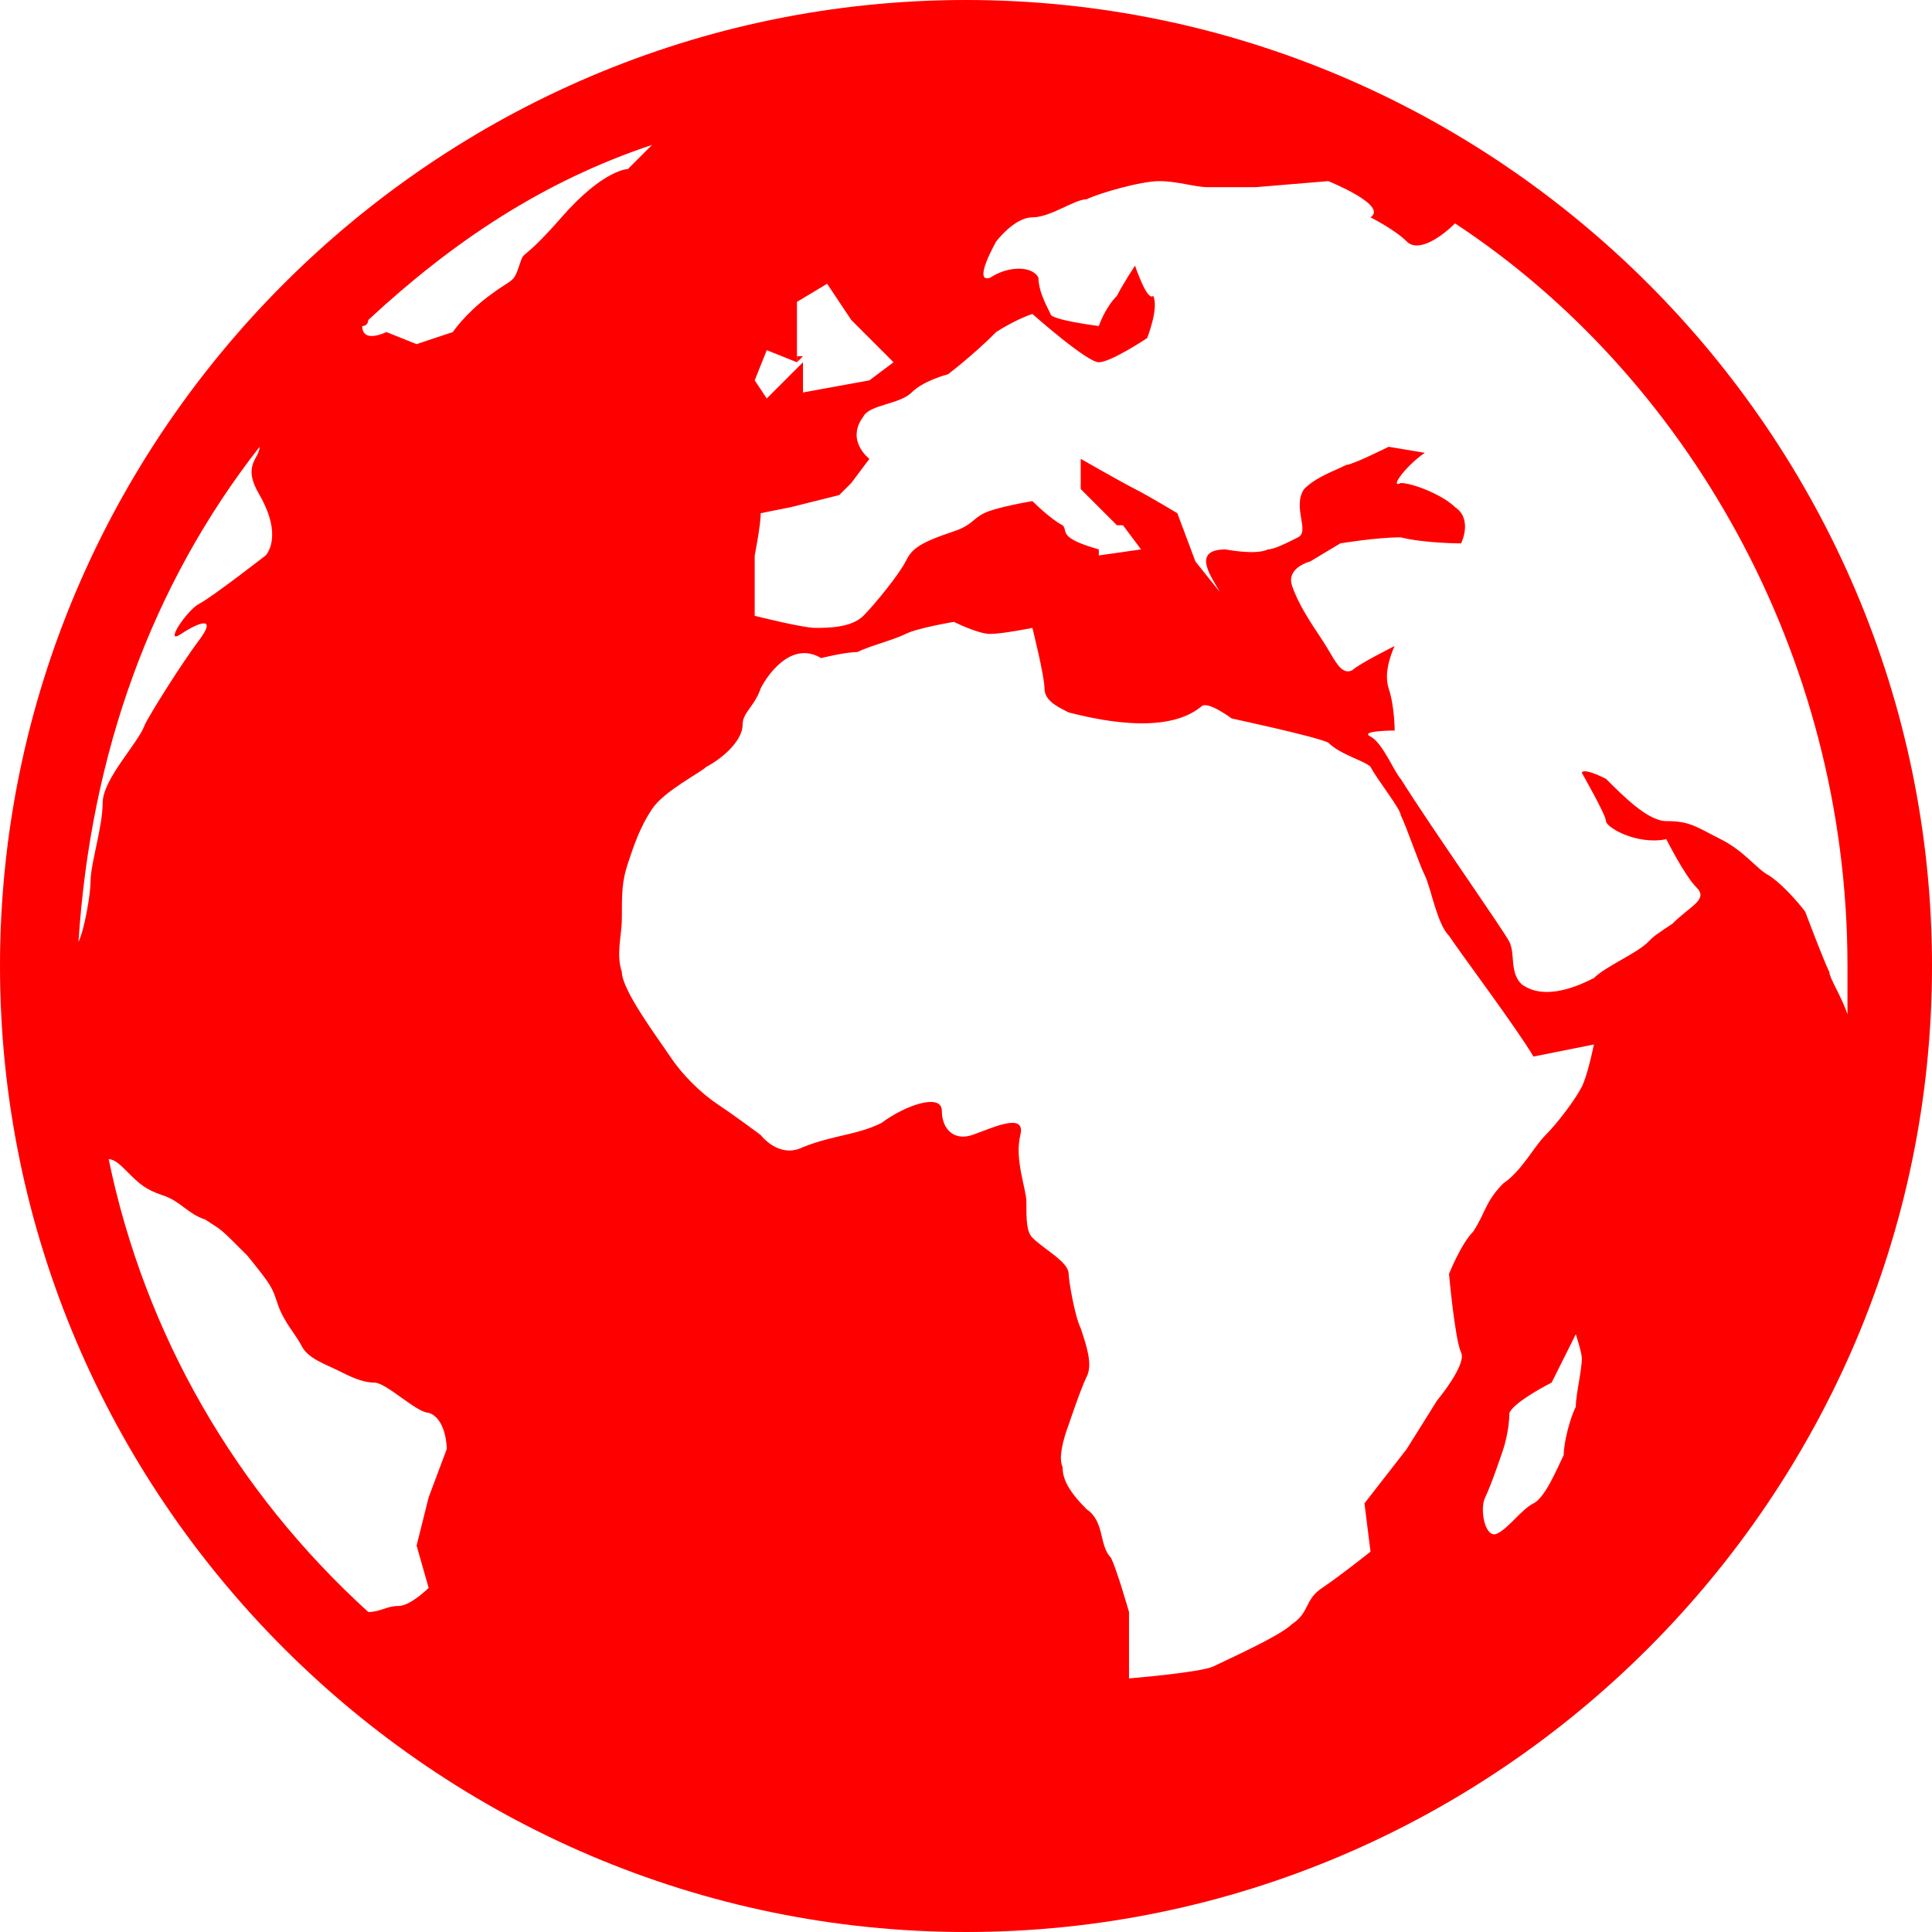
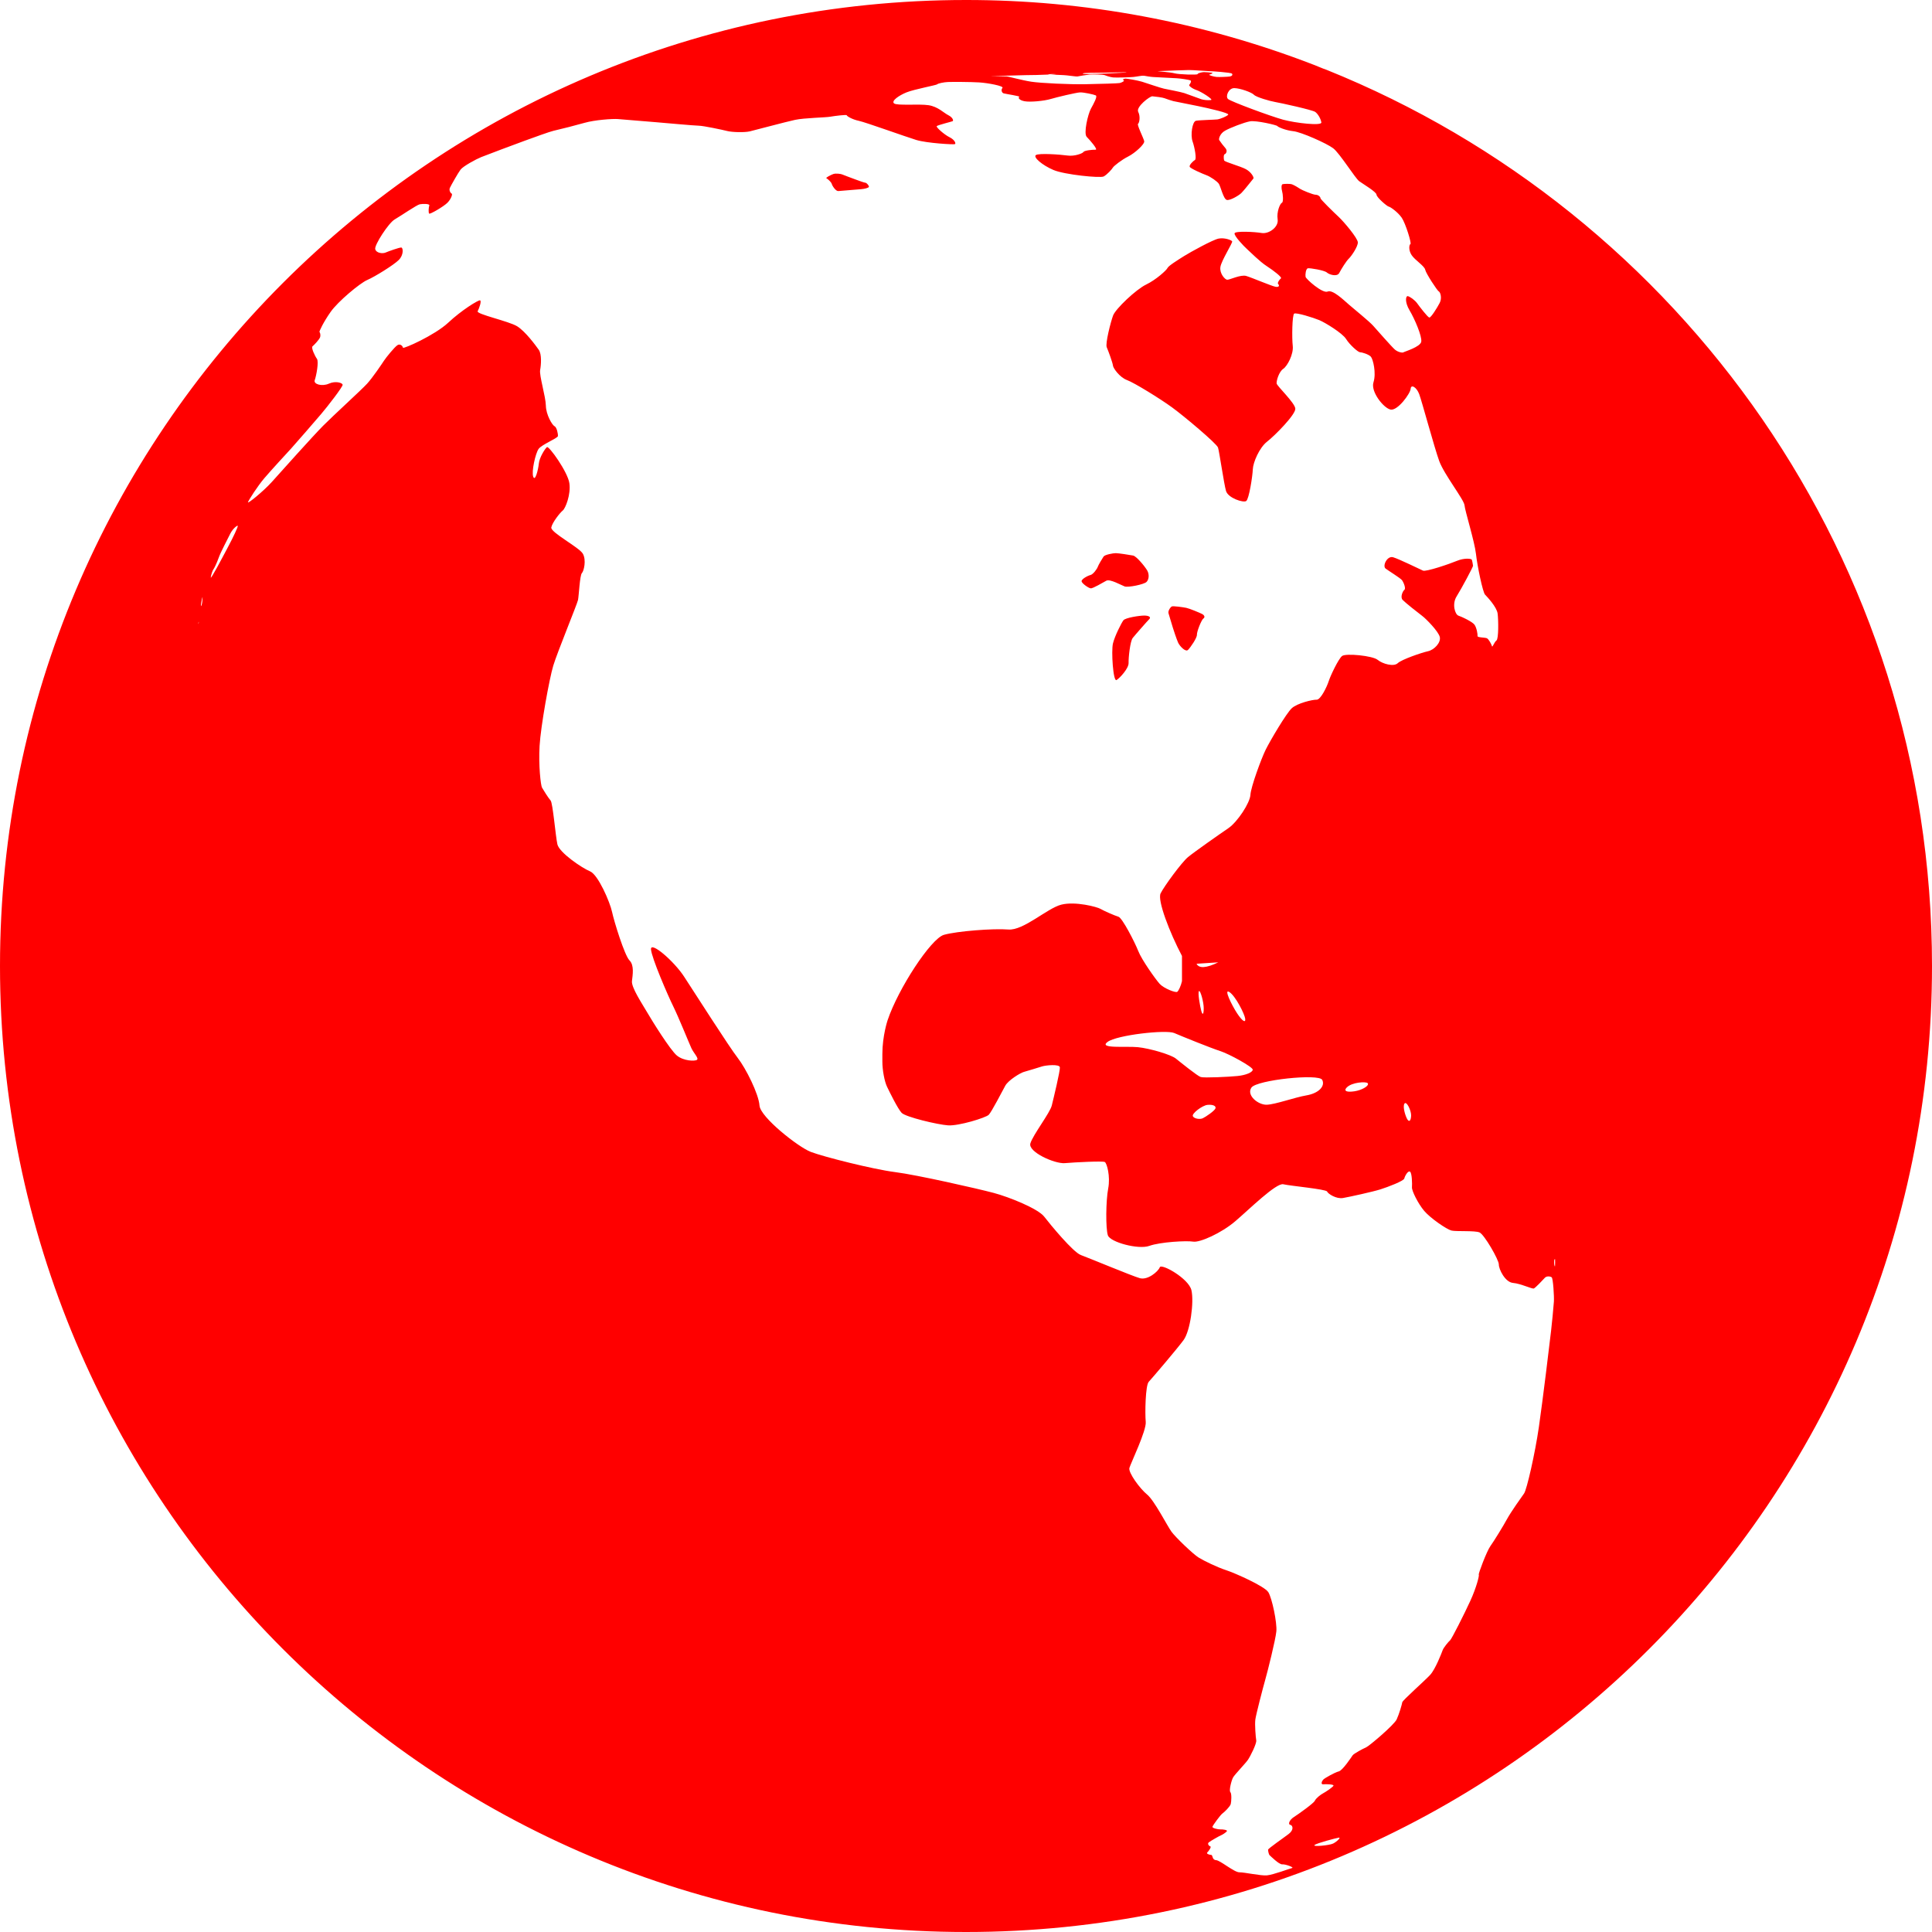
- <svg xmlns="http://www.w3.org/2000/svg" id="Layer_1" viewBox="0 0 32 32" width="36" height="36">
-   <style>
-     .st0{fill:red}
-   </style>
-   <g id="globe-2">
-     <path class="st0" d="M13.2 5.9V6l.1-.1z" />
-     <path class="st0" d="M16 0C7.2 0 0 7.2 0 16s7.2 16 16 16 16-7.2 16-16S24.8 0 16 0zm14.6 16v.8c-.1-.3-.3-.6-.3-.7-.1-.2-.4-1-.4-1s-.3-.4-.6-.6c-.2-.1-.4-.4-.8-.6-.4-.2-.5-.3-.9-.3-.3 0-.7-.4-1-.7-.4-.2-.4-.1-.4-.1s.4.7.4.8.5.4 1 .3c0 0 .3.6.5.8.2.2-.1.3-.4.6-.3.2-.3.2-.4.3-.2.2-.7.4-.9.6-.2.1-.8.4-1.2.1-.2-.2-.1-.5-.2-.7-.1-.2-1.3-1.9-1.8-2.7-.1-.1-.3-.6-.5-.7-.2-.1.4-.1.4-.1s0-.4-.1-.7c-.1-.3.1-.7.1-.7s-.6.3-.7.4c-.2.1-.3-.2-.5-.5s-.4-.6-.5-.9c-.1-.3.3-.4.3-.4l.5-.3s.6-.1 1-.1c.4.1 1 .1 1 .1s.2-.4-.1-.6c-.2-.2-.7-.4-.9-.4-.2.1.1-.3.4-.5l-.6-.1s-.6.3-.7.3c-.2.1-.5.2-.7.4-.2.3.1.7-.1.8-.2.1-.4.2-.5.2-.2.1-.7 0-.7 0-.6 0-.2.5-.1.7l-.4-.5-.3-.8s-.5-.3-.7-.4c-.2-.1-.9-.5-.9-.5v.5l.6.6h.1l.3.4-.7.1v-.1c-.7-.2-.5-.3-.6-.4-.2-.1-.5-.4-.5-.4s-.6.1-.8.2c-.2.1-.2.2-.5.3-.6.2-.7.3-.8.5-.1.2-.5.7-.7.9-.2.2-.6.2-.8.2-.2 0-1-.2-1-.2v-1s.1-.5.1-.7l.5-.1.8-.2.2-.2.3-.4s-.4-.3-.1-.7c.1-.2.6-.2.8-.4.2-.2.6-.3.6-.3s.4-.3.8-.7c0 0 .3-.2.6-.3 0 0 .9.8 1.1.8.2 0 .8-.4.8-.4s.2-.5.1-.7c-.1.1-.3-.5-.3-.5s-.2.3-.3.5c-.2.2-.3.5-.3.5s-.8-.1-.8-.2c-.1-.2-.2-.4-.2-.6-.1-.2-.5-.2-.8 0-.3.1.1-.6.1-.6s.3-.4.6-.4.7-.3.9-.3c.2-.1.9-.3 1.2-.3.3 0 .6.1.8.1h.8L22 3s1 .4.7.6c0 0 .4.2.6.4.2.2.6-.1.8-.3 3.8 2.5 6.5 7.1 6.5 12.3zM4.3 7.4c0 .2-.3.3 0 .8.4.7.1 1 .1 1s-.9.7-1.1.8c-.2.1-.6.7-.3.5.3-.2.6-.3.3.1s-.8 1.2-.9 1.4c-.1.3-.7.9-.7 1.3s-.2 1-.2 1.3c0 .2-.1.8-.2 1 .2-3.1 1.2-5.9 3-8.2zm1.8-2.1C7.5 4 9 3 10.8 2.4l-.4.4s-.4 0-1.1.8c-.7.8-.6.5-.7.8s-.1.2-.5.5-.6.6-.6.6l-.6.2-.5-.2s-.4.2-.4-.1c.1 0 .1-.1.1-.1zm6.6 1.3l-.2-.3.2-.5.5.2V5l.5-.3.4.6.7.7-.4.3-1.1.2V6l-.6.6zm7.2 5.1c.1-.1.5.2.5.2s1.4.3 1.6.4c.2.2.6.3.7.4.1.2.5.7.5.8.1.2.3.8.4 1 .1.2.2.8.4 1 .2.3 1.1 1.5 1.4 2l1-.2s-.1.5-.2.7c-.1.2-.4.6-.6.8-.2.2-.4.6-.7.8-.3.3-.3.5-.5.8-.2.2-.4.7-.4.7s.1 1.1.2 1.3-.4.8-.4.8l-.5.8-.7.9.1.8s-.5.4-.8.6c-.3.2-.2.4-.5.6-.2.2-1.1.6-1.3.7-.2.1-1.4.2-1.4.2v-1.1s-.2-.7-.3-.9c-.2-.2-.1-.6-.4-.8-.3-.3-.4-.5-.4-.7-.1-.2.1-.7.1-.7s.2-.6.3-.8c.1-.2 0-.5-.1-.8-.1-.2-.2-.8-.2-.9 0-.2-.4-.4-.6-.6-.1-.1-.1-.3-.1-.6 0-.2-.2-.7-.1-1.1.1-.4-.5-.1-.8 0-.3.1-.5-.1-.5-.4s-.6-.1-1 .2c-.4.2-.8.2-1.3.4-.4.2-.7-.2-.7-.2s-.4-.3-.7-.5c-.3-.2-.6-.5-.8-.8-.2-.3-.8-1.1-.8-1.4-.1-.3 0-.6 0-.9 0-.4 0-.6.1-.9.1-.3.2-.6.4-.9.2-.3.8-.6.9-.7.2-.1.6-.4.6-.7 0-.2.2-.3.3-.6.1-.2.5-.8 1-.5 0 0 .4-.1.6-.1.2-.1.6-.2.8-.3.2-.1.8-.2.8-.2s.4.2.6.2.7-.1.7-.1.2.8.2 1c0 .2.2.3.4.4.4.1 1.6.4 2.2-.1zm6.3 10.8c0 .2-.1.6-.1.8-.1.2-.2.6-.2.8-.1.2-.3.7-.5.8-.2.1-.4.4-.6.5-.2.1-.3-.4-.2-.6.1-.2.3-.8.3-.8s.1-.3.1-.6c.1-.2.7-.5.7-.5l.4-.8s.1.3.1.4zM1.8 19.2c.1 0 .2.1.3.2.2.2.3.3.6.4.3.1.4.3.7.4.3.2.2.1.7.6.4.5.4.5.5.8.1.3.3.5.4.7.1.2.4.3.6.4.2.1.4.2.6.2.2 0 .7.5.9.5.3.1.3.6.3.6l-.3.8-.2.8.2.7s-.3.3-.5.3-.3.1-.5.1c-2.2-2-3.7-4.6-4.3-7.5z" />
-   </g>
+ <svg xmlns="http://www.w3.org/2000/svg" height="128" width="128">
+   <path fill="red" d="M72.259 38.978c.148.021.797-.38 1.041-.506s.979.295 1.208.38 1.28-.13 1.45-.295c.17-.166.192-.507.049-.759s-.709-.947-.935-.991c-.225-.044-.969-.158-1.147-.159s-.724.1-.81.225c-.085.125-.345.559-.386.685s-.3.494-.481.538c-.181.043-.628.281-.588.428s.45.433.599.454zm2.169 2.119c-.13.172-.572 1.036-.692 1.535-.12.499.012 2.559.237 2.423.226-.136.81-.779.799-1.129-.011-.35.102-1.443.275-1.66s.969-1.123 1.098-1.25c.128-.127-.023-.232-.336-.233-.312-.001-1.25.142-1.381.314z" />
+   <path fill="red" d="M87.878 4.622c-.026 0-.293-.108-.849-.334A63.783 63.783 0 0 0 64 0C28.654 0 0 28.654 0 64c0 35.347 28.654 64 64 64 35.346 0 64-28.653 64-64 0-26.902-16.607-49.912-40.122-59.378zm-4.802 1.656c.146.16 1.074.425 1.412.481.339.057 2.473.523 2.654.659s.362.448.401.692c.039.245-1.719.042-2.532-.18-.814-.222-3.471-1.203-3.654-1.373s.037-.725.421-.719c.384.007 1.151.28 1.298.44zm-5.875-1.583c.193-.01 1.237-.052 1.559-.055.32-.002 1.179.073 1.333.073s1.465.086 1.528.165c.064.079.004.163-.134.188s-.703.045-.88.033c-.178-.012-.589-.131-.475-.158.115-.027.259-.108.168-.122a5.473 5.473 0 0 0-.537-.042c-.114.003-.417.065-.419.133-.002.067-1.258.024-1.524-.052-.268-.076-1.187-.138-1.117-.144.068-.008.305-.009.498-.019zm-4.979.13c.531-.002.991-.01 1.001-.011l.708-.018c.146-.003.542-.009.626-.008.083.001.098.01.033.018-.065.008-1.856.101-2.477.101s-.423-.079.109-.082zm-6.501.218c.182-.004.916-.024 1.232-.037.315-.012.872-.026.973-.027.1-.001.491-.004.748-.011.171-.005.604-.02.914-.032l-.1-.004c-.172-.006.082-.026.209-.028.127-.002.339.007.217.017l-.326.016c.234.01.706.035.883.04.202.004.832.106.916.088.083-.019.609-.108.801-.127.192-.02.917.005.974.033.057.027.372.137.578.159s1.114-.007 1.351-.031c.235-.023.599-.102.695-.083.096.02.47.082.617.087.148.005 1.246.061 1.562.082s.801.099.901.139c.101.04-.015.235-.073.294-.059.059.196.256.492.355.296.099 1.132.628.947.654s-.472.002-.639-.051c-.167-.054-.896-.332-1.132-.409-.236-.077-1.123-.247-1.348-.294s-1.176-.373-1.455-.46c-.278-.086-.992-.208-1.084-.204s-.244.053-.135.103c.108.049-.14.166-.258.19-.119.024-1.206.056-2.27.077s-2.958-.071-3.58-.165c-.623-.093-1.512-.348-1.658-.352s-.625-.01-.74-.013c-.086-.002-.285-.003-.391-.004a.727.727 0 0 1-.067-.001l.067.001c.043 0 .099 0 .179-.002zm-52.565 36.27c-.009.027-.011.054-.011-.008s.018-.136.021-.102-.001.083-.01.11zm.211-1.263c-.027.087-.07.178-.052.007.018-.171.109-.616.105-.456s-.026.362-.053.449zm1.704-3.744c-.396.745-1.131 2.144-1.107 1.946s.142-.502.17-.522c.029-.02.219-.389.355-.777.136-.388.589-1.23.759-1.579s.484-.594.505-.533c.022.06-.285.72-.682 1.465zm73.252 85.833c-.253.126-1.378.228-1.232.1s1.444-.466 1.608-.49c.164-.026-.122.265-.376.39zm14.626-35.899a59.387 59.387 0 0 1-.184 1.911c-.079.717-.553 4.61-.81 6.39s-.806 4.162-.979 4.402-.881 1.237-1.128 1.693c-.246.456-.88 1.484-1.112 1.806s-.81 1.846-.763 1.884-.157.857-.562 1.738c-.404.881-1.234 2.521-1.337 2.609s-.431.475-.498.664-.479 1.25-.82 1.624-1.835 1.689-1.853 1.821-.202.772-.371 1.136c-.17.364-1.824 1.766-2.025 1.85-.202.085-.812.407-.896.533-.084.125-.661.998-.914 1.059-.254.06-.932.444-1.026.541-.095.098-.19.333-.001.314s.678 0 .679.08-.518.426-.688.515-.479.332-.552.497c-.073.164-1.095.892-1.393 1.082-.297.19-.394.485-.234.51s.27.323-.104.607c-.372.285-1.368.965-1.366 1.045s.046.312.103.362c.058.05.627.623.838.605.211-.019.812.205.65.243-.163.038-1.248.45-1.665.487s-1.485-.207-1.826-.203c-.341.005-1.262-.788-1.544-.806-.281-.018-.203-.342-.322-.345s-.355-.081-.257-.169.286-.374.2-.396c-.085-.023-.22-.17-.104-.266.117-.097.744-.45.812-.471s.325-.182.387-.268c.062-.086-.275-.129-.427-.122s-.555-.081-.529-.175.529-.788.659-.877c.131-.09.511-.464.553-.627.043-.163.071-.695-.027-.794-.098-.099.07-.776.186-.975.114-.198.799-.903.972-1.151.173-.247.595-1.095.558-1.3s-.104-1.044-.059-1.382c.045-.337.499-2.082.66-2.649.162-.567.675-2.622.731-3.188s-.284-2.2-.532-2.598c-.249-.398-2.226-1.274-2.798-1.459s-1.465-.615-1.826-.84-1.503-1.317-1.788-1.703c-.284-.387-1.137-2.075-1.619-2.468s-1.257-1.458-1.172-1.761c.085-.304 1.138-2.479 1.082-3.051-.055-.573-.021-2.418.198-2.654s1.855-2.153 2.305-2.761.704-2.521.525-3.306c-.179-.783-1.999-1.797-2.097-1.523-.099.273-.794.872-1.324.722s-3.383-1.343-3.902-1.531c-.519-.188-2.025-2.018-2.433-2.546s-2.306-1.296-3.365-1.577c-1.061-.281-5.067-1.191-6.517-1.374-1.45-.184-4.75-1.017-5.586-1.34s-3.341-2.303-3.393-3.068c-.052-.766-.899-2.46-1.449-3.165s-2.869-4.339-3.547-5.377c-.678-1.038-2.225-2.364-2.193-1.812s1.119 3.063 1.476 3.784c.356.722 1.039 2.416 1.195 2.757.155.341.517.683.373.784-.143.103-.882.077-1.324-.281-.442-.359-1.663-2.329-1.98-2.875-.317-.546-1.048-1.64-1.001-2.058s.161-1.05-.164-1.375c-.325-.325-1.022-2.582-1.155-3.212-.132-.63-.918-2.466-1.459-2.688s-2.041-1.244-2.163-1.792c-.122-.547-.302-2.742-.45-2.902s-.486-.71-.569-.854c-.083-.144-.237-1.465-.16-2.765.076-1.3.643-4.438.906-5.312s1.583-4.077 1.64-4.353.119-1.635.255-1.778c.137-.143.304-.863.067-1.285-.237-.422-2.156-1.414-2.092-1.743.064-.33.583-.983.759-1.121.176-.138.549-1.063.438-1.813-.111-.75-1.356-2.485-1.485-2.387-.129.099-.501.689-.539 1.093-.039.403-.241 1.209-.369.872-.128-.338.146-1.549.352-1.843s1.268-.709 1.282-.854-.073-.582-.225-.654c-.153-.072-.561-.755-.573-1.362s-.446-1.994-.379-2.36c.067-.366.112-1.052-.092-1.341s-.887-1.22-1.433-1.558c-.546-.338-2.719-.801-2.614-.996s.28-.709.15-.722c-.13-.012-1.204.643-2.101 1.48-.896.837-2.993 1.763-3 1.658-.008-.104-.177-.284-.361-.17s-.746.803-.892 1.026c-.146.223-.745 1.115-1.119 1.525-.373.411-2.23 2.098-2.912 2.786-.683.688-2.835 3.095-3.395 3.719-.56.624-1.66 1.518-1.588 1.346.071-.171.632-1.056 1.083-1.585.451-.53 1.494-1.661 1.774-1.965a180.5 180.5 0 0 0 1.997-2.296c.409-.477 1.446-1.814 1.419-1.936-.026-.121-.463-.27-.913-.068s-1.037.041-.936-.234.281-1.224.144-1.412c-.137-.188-.397-.74-.291-.827.106-.087.437-.438.495-.588s.004-.334-.034-.358.257-.649.739-1.336 1.936-1.902 2.426-2.113c.49-.21 1.743-.985 2.085-1.323.342-.339.295-.822.167-.828-.128-.006-.832.244-1.037.333-.206.089-.63.036-.688-.233-.058-.27.887-1.727 1.285-1.958s1.47-.967 1.665-1.006.679-.042.634.077c-.045.119-.071.491-.006.541.065.05.953-.467 1.206-.72s.351-.583.281-.607-.192-.217-.119-.377c.073-.16.538-.987.708-1.211.169-.225 1.021-.689 1.365-.828s2.319-.88 2.89-1.087 1.666-.606 1.893-.655a50.47 50.47 0 0 0 2.062-.529c.679-.195 1.864-.279 2.213-.251.349.029 1.977.162 2.521.208.544.046 2.54.227 2.843.232.304.005 1.541.266 1.876.351.336.086 1.155.105 1.501.024.346-.082 2.393-.632 3-.762.607-.131 2.021-.153 2.325-.208.304-.055 1.099-.15 1.096-.097-.003.053.354.276.8.369.446.093 3.109 1.056 3.81 1.269.701.212 2.485.315 2.56.275.076-.041-.012-.287-.361-.459-.35-.172-.901-.664-.848-.732.054-.068.98-.295 1.054-.329.073-.034.016-.246-.286-.398-.303-.152-.681-.564-1.306-.661-.625-.098-2.099.045-2.291-.121-.192-.166.327-.525.829-.729s1.981-.476 2.033-.534c.052-.059.439-.142.716-.153s1.482-.009 2.065.027c.582.036 1.65.238 1.543.363-.107.125-.054.326.085.364s1.124.185 1.03.229c-.093.044-.028.224.357.293s1.301-.023 1.721-.149c.421-.126 1.692-.426 1.938-.438.246-.012.924.136 1.051.198.127.062-.125.524-.322.882-.197.36-.5 1.643-.276 1.868.225.225.771.86.581.85s-.74.048-.794.145c-.055.098-.593.306-1.068.239-.477-.067-1.899-.17-2.091-.028-.191.141.424.67 1.164.985.74.314 3.101.549 3.327.431.228-.118.559-.49.613-.59.054-.1.571-.512 1.017-.735.445-.224 1.097-.817 1.058-1.012s-.494-1.091-.41-1.149c.085-.058.174-.473.012-.797-.162-.325.769-1.04.939-1.029s.703.081.806.128c.103.047.481.166.585.192.104.026.904.18 1.623.327.718.147 2.086.46 2.01.569-.075.108-.535.292-.721.316s-1.155.041-1.41.088c-.254.047-.376.955-.232 1.364.144.408.279 1.168.16 1.234-.118.066-.397.339-.348.453s.858.466 1.11.557.705.399.82.567c.115.168.304 1.017.528 1.071.224.054.818-.31.959-.453.142-.143.441-.51.508-.598.065-.087.249-.309.297-.37.047-.062-.132-.412-.49-.611-.357-.2-1.418-.482-1.451-.585-.034-.104-.049-.392.043-.417s.197-.233.035-.407a5.015 5.015 0 0 1-.406-.529c-.04-.062.039-.421.389-.618.349-.196 1.245-.544 1.648-.619.404-.075 1.786.248 1.819.313s.542.286 1.06.341 2.197.799 2.634 1.128c.437.33 1.465 1.998 1.733 2.19.27.192 1.131.701 1.14.885s.705.779.812.794c.107.015.597.359.855.729s.67 1.717.582 1.751c-.087.034-.143.399.078.732.22.333.849.717.898.964.049.247.802 1.397.903 1.443s.227.438.056.765-.579.982-.686.964c-.105-.018-.65-.727-.804-.943s-.487-.451-.622-.474-.216.38.122.947c.338.566.828 1.716.771 2.068-.057.353-1.132.663-1.18.706-.048.042-.35.004-.566-.181s-1.167-1.278-1.446-1.586-1.194-1.041-1.584-1.38c-.39-.338-1.092-1.025-1.428-.878s-1.432-.83-1.46-.975c-.028-.145.013-.542.155-.567.144-.025 1.095.134 1.252.277.157.144.682.306.823.035.142-.271.467-.795.637-.955s.603-.794.595-1.075c-.008-.281-.928-1.371-1.272-1.69s-1.215-1.172-1.204-1.234c.01-.063-.12-.228-.315-.23-.195-.003-.944-.325-1.024-.385-.081-.06-.405-.256-.545-.305s-.54-.035-.627-.009c-.086.026-.086.279-.031.463s.103.723-.014.768c-.115.045-.359.587-.281 1.099.079.511-.583.983-1.062.902-.479-.081-1.723-.138-1.789.014-.065.153.604.859.832 1.062.228.203.829.816 1.287 1.113.459.297 1.041.747.951.816s-.264.309-.182.38c.083.072.087.224-.174.179s-1.569-.605-1.941-.716c-.372-.111-1.118.269-1.27.25-.152-.019-.506-.417-.445-.843s.833-1.616.779-1.703c-.055-.088-.512-.255-.896-.181-.384.074-1.882.902-2.283 1.154s-1.045.653-1.103.794c-.059.141-.754.779-1.418 1.098s-2.024 1.606-2.189 2.052c-.164.446-.524 1.86-.419 2.103.105.243.396 1.034.41 1.209.014.174.447.785.931.963.482.178 2.186 1.227 2.989 1.813.804.586 2.957 2.396 3.042 2.66.086.264.392 2.4.529 2.872s1.148.801 1.338.669c.19-.133.42-1.645.438-2.102.019-.456.431-1.434.95-1.836.519-.402 1.894-1.798 1.866-2.183-.027-.384-1.216-1.496-1.238-1.667s.152-.776.435-.966.695-.985.633-1.523c-.062-.538-.039-2.047.094-2.138.132-.09 1.283.271 1.668.432s1.529.859 1.771 1.248.796.877.921.877.57.133.719.293c.147.16.372 1.087.175 1.7-.197.614.662 1.702 1.128 1.805.465.103 1.316-1.061 1.336-1.376.019-.316.39-.117.567.358.178.475 1 3.531 1.325 4.427.326.896 1.644 2.559 1.676 2.933s.667 2.401.758 3.216c.09.815.452 2.548.602 2.703.149.155.779.823.834 1.257s.071 1.673-.078 1.781c-.148.107-.267.496-.296.38s-.213-.47-.338-.527-.636-.042-.62-.146c.017-.104-.056-.542-.195-.745s-.85-.535-1.07-.607-.444-.76-.12-1.276c.324-.517 1.094-1.956 1.087-2.027-.006-.071-.051-.324-.081-.403s-.508-.125-.988.077c-.48.201-2.045.735-2.247.646-.202-.089-1.578-.767-1.977-.885s-.724.582-.498.75c.227.168.975.63 1.079.761.104.131.282.554.165.646-.116.093-.287.489-.116.669.171.179 1.005.843 1.274 1.042.27.199 1.104 1.045 1.188 1.419.082.374-.379.853-.783.939-.403.086-1.746.544-2.006.793s-.996.052-1.33-.223c-.333-.275-2.114-.449-2.357-.253-.244.195-.771 1.308-.884 1.665s-.533 1.24-.801 1.229-1.279.232-1.642.561-1.445 2.167-1.733 2.751-.98 2.459-1.011 2.991c-.029.531-.853 1.796-1.469 2.215-.615.418-2.251 1.567-2.669 1.912s-1.59 1.945-1.813 2.402c-.225.457.597 2.588 1.416 4.146v1.668c-.068.3-.208.617-.309.705s-.896-.224-1.17-.526c-.272-.303-1.186-1.584-1.416-2.171-.23-.586-1.058-2.198-1.314-2.275-.258-.077-.98-.395-1.193-.522s-1.667-.516-2.598-.277c-.932.239-2.504 1.727-3.501 1.646s-3.406.107-4.268.351c-.862.243-3.037 3.576-3.735 5.662 0 0-.346 1.032-.346 2.229v.509c0 .566.141 1.318.312 1.671s.705 1.447.964 1.723 2.382.783 3.081.83 2.497-.503 2.691-.7c.194-.198.885-1.546 1.093-1.923s1.006-.855 1.235-.918c.229-.062.969-.29 1.211-.366.242-.075 1.15-.167 1.173.062s-.413 2.034-.536 2.531c-.124.496-1.245 1.94-1.418 2.508-.172.567 1.618 1.366 2.283 1.309s2.511-.152 2.649-.074c.139.079.378.947.224 1.754-.155.806-.174 2.649-.021 3.103.151.453 2.018.96 2.745.699s2.476-.356 2.907-.282c.432.075 1.864-.559 2.795-1.356.932-.798 2.71-2.553 3.176-2.444.466.109 2.832.324 2.9.481s.612.506 1.057.429c.445-.077 1.982-.416 2.482-.574.501-.159 1.537-.552 1.577-.721.04-.17.25-.542.38-.449.13.094.145.81.127 1.034-.019.225.399 1.075.81 1.562s1.493 1.227 1.806 1.304c.312.076 1.554-.01 1.862.125s1.281 1.809 1.278 2.123c-.004.314.416 1.177.941 1.222.526.045 1.271.421 1.383.366.111-.054.6-.566.719-.701.12-.136.366-.107.459-.035.092.067.169 1.278.145 1.613zM93.49 73.909c-.011.329-.119.448-.241.264s-.337-.845-.201-1.053c.136-.207.453.459.442.789zm-3.414-1.691c-.396.138-1.197.202-.857-.162.341-.364 1.287-.409 1.391-.295s-.136.319-.534.457zm-10.526-.863c-.219-.07-1.31-.951-1.644-1.22-.333-.269-1.74-.679-2.52-.757s-2.627.117-2.012-.345c.615-.463 3.881-.825 4.42-.593s2.432.997 3.039 1.192 2.167 1.056 2.164 1.234-.457.368-1.01.422c-.552.056-2.218.138-2.437.067zm.977 2.079c-.058.163-.652.568-.842.655-.189.086-.571.033-.656-.138-.086-.171.621-.715.971-.75.349-.035.586.07.527.233zm-1.252-9.583l1.438-.093c-.794.384-1.279.416-1.438.093zm.475 2.949c-.002.408-.074.488-.161.177s-.244-1.216-.155-1.312c.088-.097.318.726.316 1.135zm1.703-1.072c.407.265 1.005 1.452 1.045 1.766.039.312-.204.147-.541-.366-.338-.515-.912-1.665-.504-1.4zm1.458 6.326c.352-.503 4.476-.939 4.69-.51.215.431-.255.893-1.043 1.027-.788.134-2.051.6-2.629.62s-1.369-.633-1.018-1.137zm20.114 11.814c-.006.087-.034-.007-.047-.07-.012-.062-.016-.183-.009-.268s.052-.15.059-.09c.007.062.002.341-.003.428z" />
+   <path fill="red" d="M77.699 41.569c.05.171.26.798.357 1.013.097.214.488.644.656.473s.596-.79.587-1.002c-.009-.213.301-.989.425-1.071.125-.082.084-.221-.092-.309-.175-.088-.819-.356-1.039-.402-.221-.046-.871-.133-.957-.092-.086.042-.27.291-.217.46.053.17.229.759.28.93zm-20.358-29.46c-.083-.006-.461-.144-.664-.219-.204-.075-.8-.296-.88-.333s-.424-.086-.588-.027c-.164.058-.533.245-.454.282s.318.246.354.379c.036.133.267.481.431.467.165-.014 1.251-.104 1.499-.123.247-.019.483-.085.524-.146.041-.062-.14-.274-.222-.28z" />
</svg>
